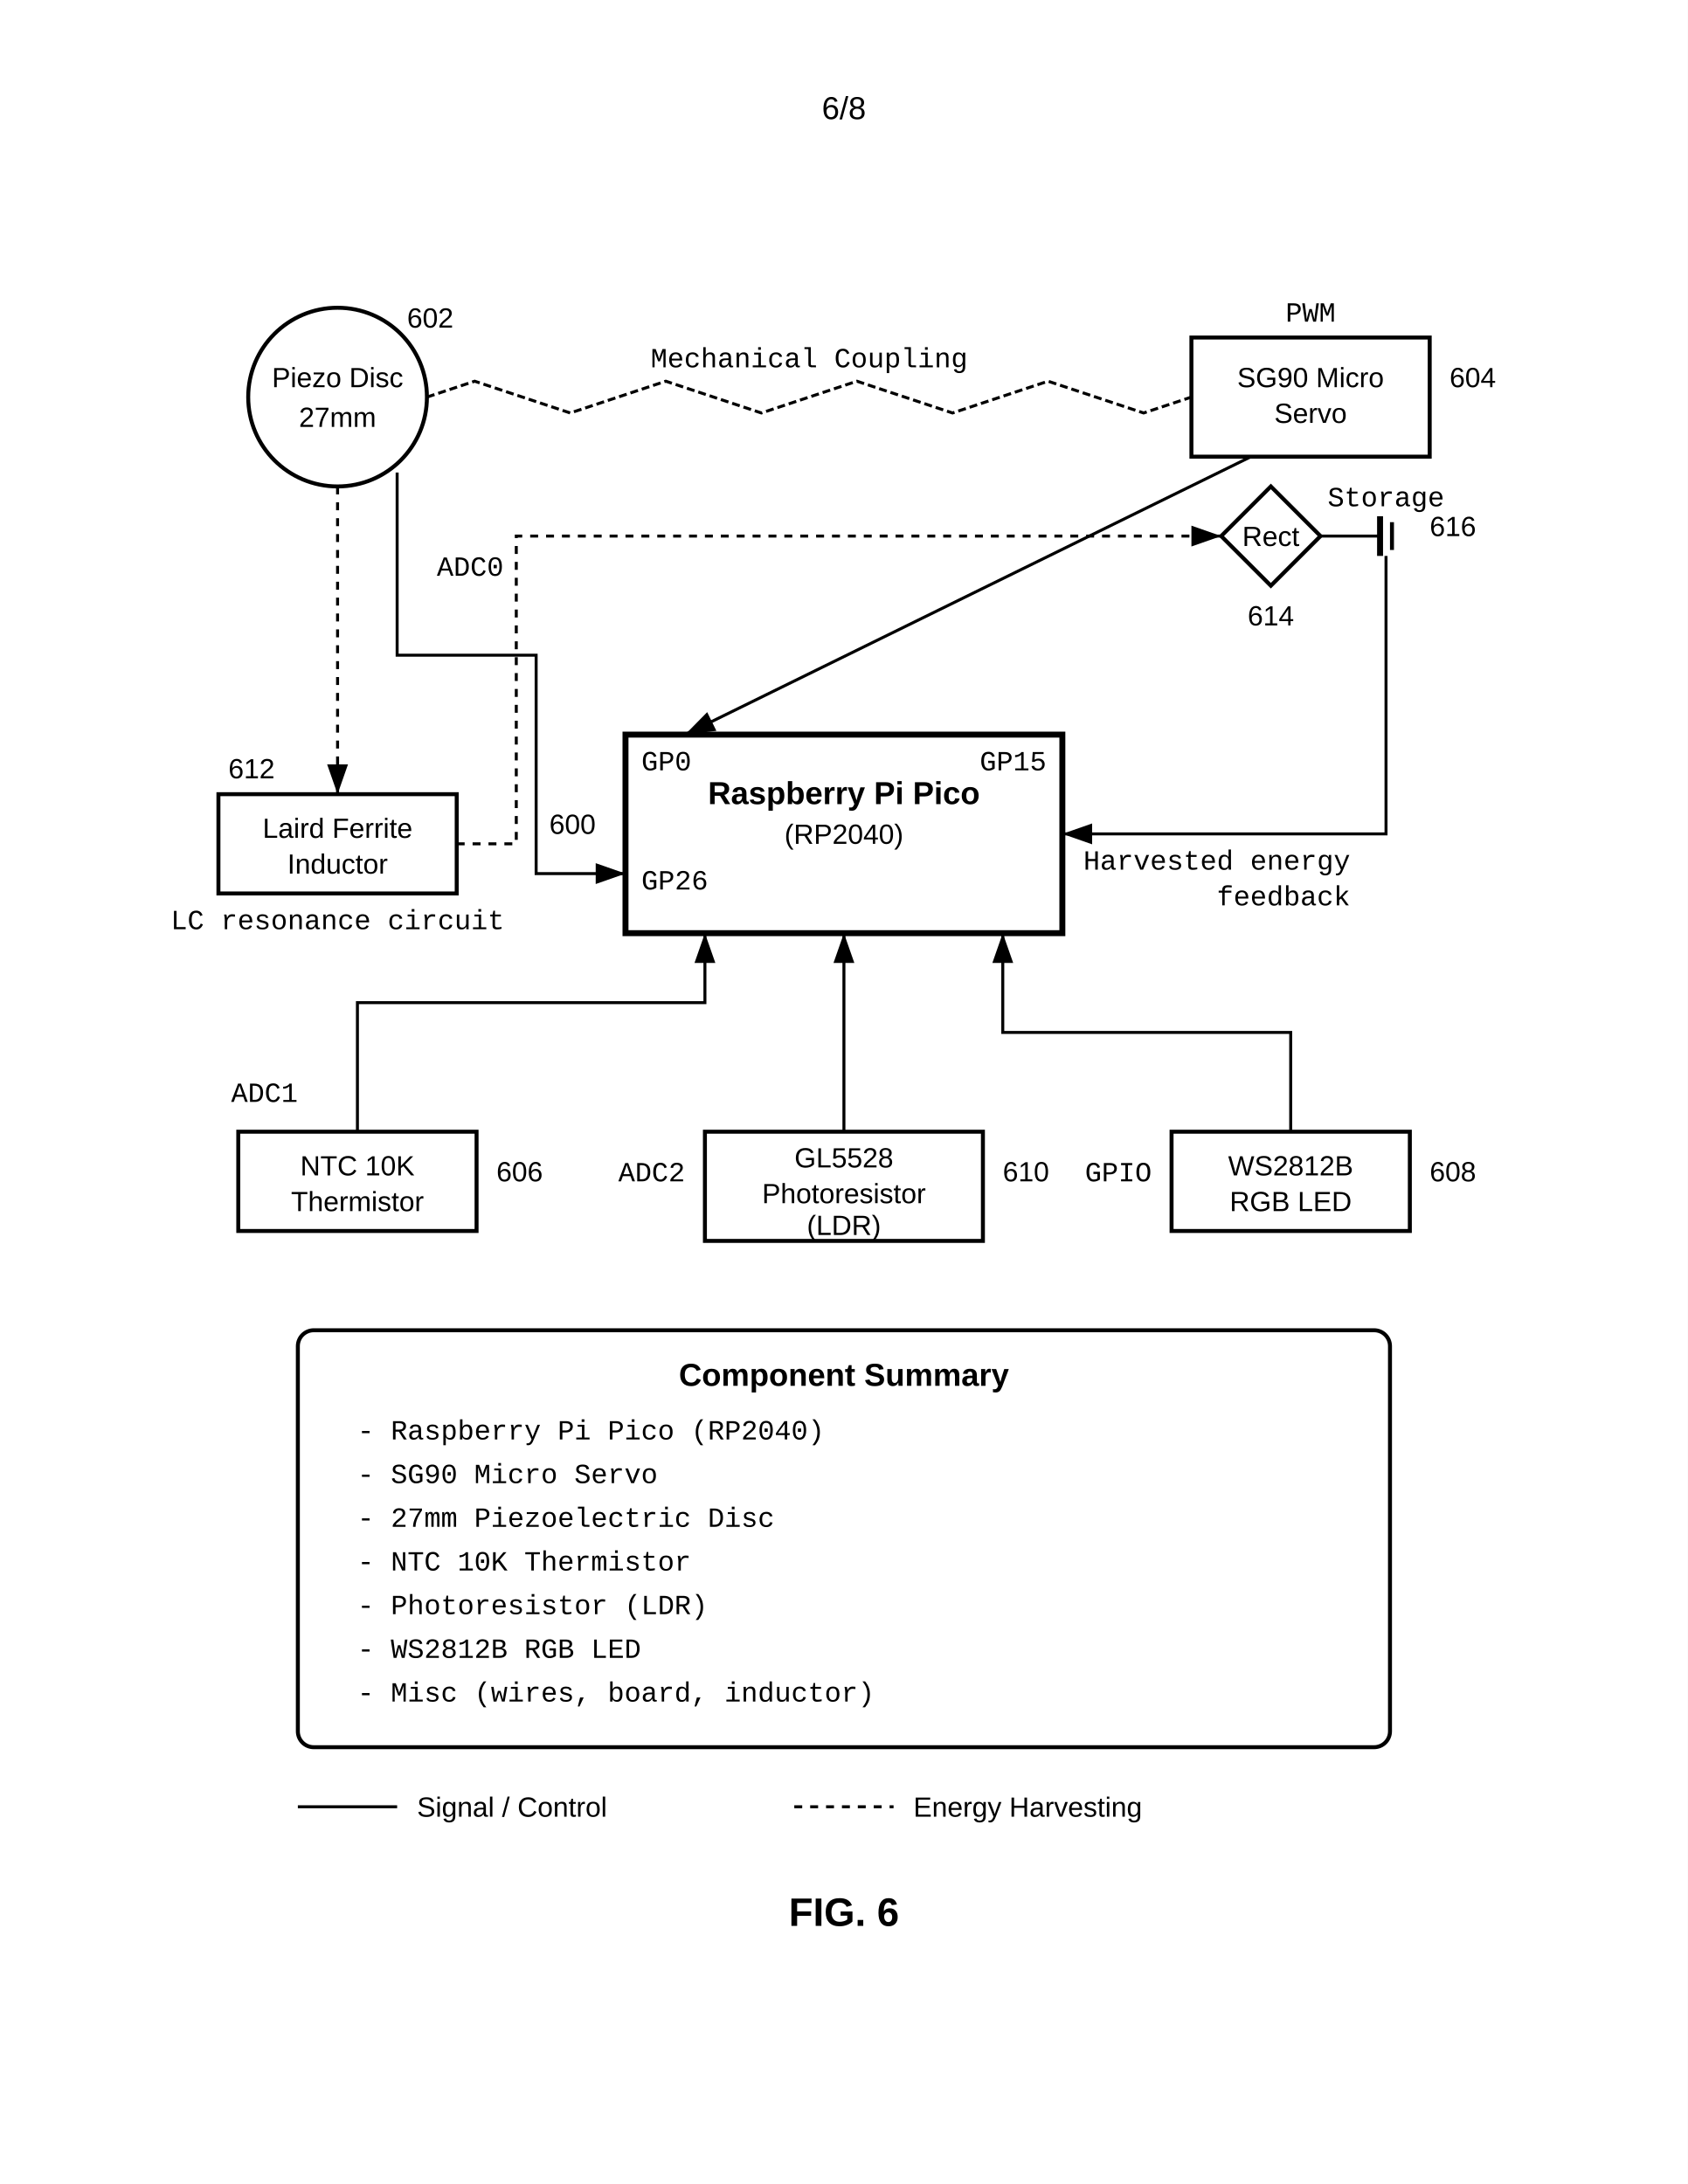
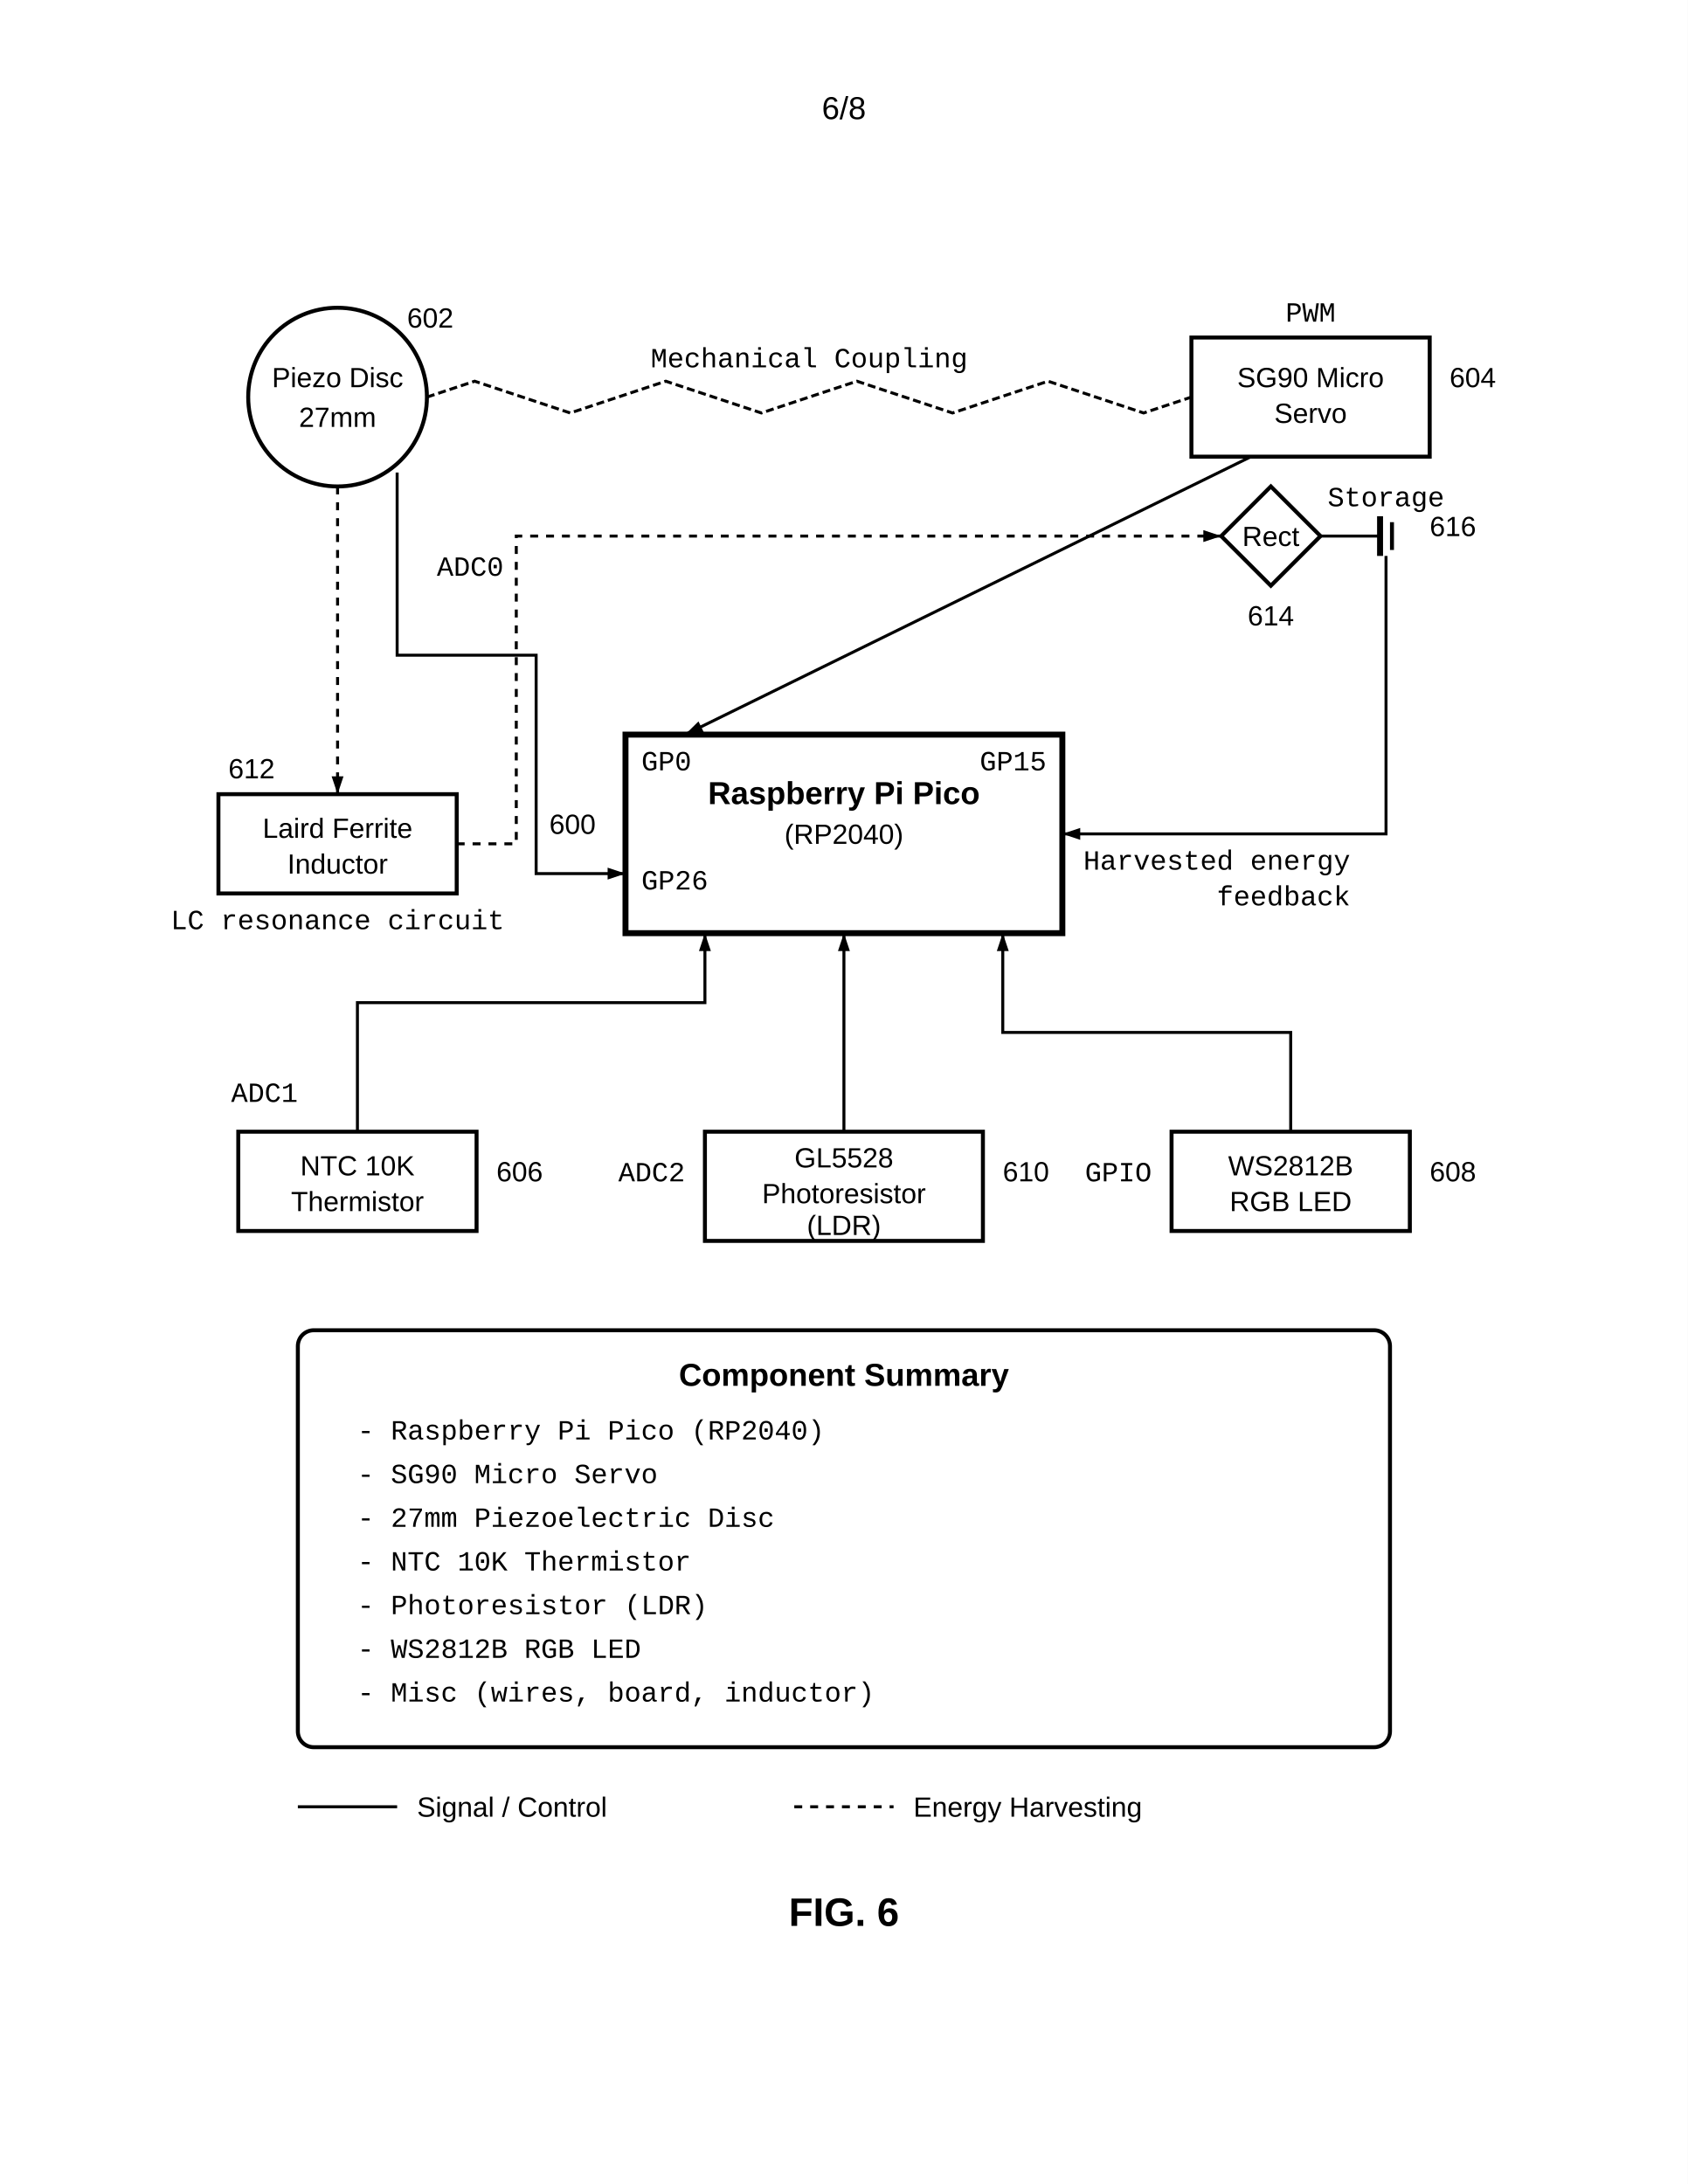
<svg xmlns="http://www.w3.org/2000/svg" width="8.5in" height="11in" viewBox="0 0 850 1100">
  <defs>
-     <marker id="ah" markerWidth="10" markerHeight="7" refX="10" refY="3.5" orient="auto">
-       <polygon points="0 0, 10 3.5, 0 7" fill="black" />
+     <marker id="ah" markerWidth="6" markerHeight="4" refX="6" refY="2" orient="auto">
+       <polygon points="0 0, 6 2, 0 4" fill="black" />
    </marker>
  </defs>
  <rect width="100%" height="100%" fill="white" />
  <text x="425.0" y="60" font-family="Arial, sans-serif" font-size="16" text-anchor="middle">6/8</text>
  <g transform="translate(0, 50)">
    <rect x="315.0" y="320" width="220" height="100" fill="none" stroke="black" stroke-width="3" />
    <text x="425.0" y="355" font-family="Arial, sans-serif" font-size="16" font-weight="bold" text-anchor="middle">Raspberry Pi Pico</text>
    <text x="425.0" y="375" font-family="Arial, sans-serif" font-size="14" text-anchor="middle">(RP2040)</text>
    <text x="300.0" y="370" font-family="Arial, sans-serif" font-size="14" text-anchor="end">600</text>
    <text x="323.0" y="338" font-family="Courier New, monospace" font-size="14" text-anchor="start">GP0</text>
    <text x="527.0" y="338" font-family="Courier New, monospace" font-size="14" text-anchor="end">GP15</text>
    <circle cx="170" cy="150" r="45" fill="none" stroke="black" stroke-width="2" />
    <text x="170" y="145" font-family="Arial, sans-serif" font-size="14" text-anchor="middle">Piezo Disc</text>
    <text x="170" y="165" font-family="Arial, sans-serif" font-size="14" text-anchor="middle">27mm</text>
    <text x="205" y="115" font-family="Arial, sans-serif" font-size="14">602</text>
    <polyline points="200,188 200,280 270,280 270,390 315,390" fill="none" stroke="black" stroke-width="1.5" marker-end="url(#ah)" />
    <text x="220" y="240" font-family="Courier New, monospace" font-size="14">ADC0</text>
    <text x="323.0" y="398" font-family="Courier New, monospace" font-size="14" text-anchor="start">GP26</text>
    <rect x="600" y="120" width="120" height="60" fill="none" stroke="black" stroke-width="2" />
    <text x="660.0" y="145" font-family="Arial, sans-serif" font-size="14" text-anchor="middle">SG90 Micro</text>
    <text x="660.0" y="163" font-family="Arial, sans-serif" font-size="14" text-anchor="middle">Servo</text>
    <text x="730" y="145" font-family="Arial, sans-serif" font-size="14">604</text>
    <path d="M215,150 L239.062,142.0 L287.188,158.0 L335.312,142.0 L383.438,158.0 L431.562,142.0 L479.688,158.0 L527.812,142.0 L575.938,158.0 L600,150.0" fill="none" stroke="black" stroke-width="1.5" stroke-dasharray="4,2" />
    <text x="407.5" y="135" font-family="Courier New, monospace" font-size="14" text-anchor="middle">Mechanical Coupling</text>
    <line x1="630" y1="180" x2="345.0" y2="320" stroke="black" stroke-width="1.5" marker-end="url(#ah)" />
    <text x="660.0" y="112" font-family="Courier New, monospace" font-size="14" text-anchor="middle">PWM</text>
    <rect x="110" y="350" width="120" height="50" fill="none" stroke="black" stroke-width="2" />
    <text x="170.0" y="372" font-family="Arial, sans-serif" font-size="14" text-anchor="middle">Laird Ferrite</text>
    <text x="170.0" y="390" font-family="Arial, sans-serif" font-size="14" text-anchor="middle">Inductor</text>
    <text x="115" y="342" font-family="Arial, sans-serif" font-size="14">612</text>
    <text x="170.0" y="418" font-family="Courier New, monospace" font-size="14" text-anchor="middle">LC resonance circuit</text>
    <line x1="170" y1="195" x2="170.0" y2="350" stroke="black" stroke-width="1.5" stroke-dasharray="4,4" marker-end="url(#ah)" />
    <polygon points="640,195 665,220 640,245 615,220" fill="none" stroke="black" stroke-width="2" />
    <text x="640" y="225" font-family="Arial, sans-serif" font-size="14" text-anchor="middle">Rect</text>
    <text x="640" y="265" font-family="Arial, sans-serif" font-size="14" text-anchor="middle">614</text>
    <line x1="695" y1="210" x2="695" y2="230" stroke="black" stroke-width="3" />
    <line x1="701" y1="213" x2="701" y2="227" stroke="black" stroke-width="2" />
    <line x1="665" y1="220" x2="695" y2="220" stroke="black" stroke-width="1.5" />
    <text x="698" y="205" font-family="Courier New, monospace" font-size="14" text-anchor="middle">Storage</text>
    <text x="720" y="220" font-family="Arial, sans-serif" font-size="14">616</text>
    <polyline points="230,375 260,375 260,220 615,220" fill="none" stroke="black" stroke-width="1.5" stroke-dasharray="4,4" marker-end="url(#ah)" />
    <polyline points="698,230 698,370.0 535.0,370.0" fill="none" stroke="black" stroke-width="1.5" marker-end="url(#ah)" />
    <text x="680" y="388" font-family="Courier New, monospace" font-size="14" text-anchor="end">Harvested energy</text>
    <text x="680" y="406" font-family="Courier New, monospace" font-size="14" text-anchor="end">feedback</text>
    <rect x="120" y="520" width="120" height="50" fill="none" stroke="black" stroke-width="2" />
    <text x="180.0" y="542" font-family="Arial, sans-serif" font-size="14" text-anchor="middle">NTC 10K</text>
    <text x="180.0" y="560" font-family="Arial, sans-serif" font-size="14" text-anchor="middle">Thermistor</text>
    <text x="250" y="545" font-family="Arial, sans-serif" font-size="14">606</text>
    <polyline points="180.0,520 180.0,455 355.0,455 355.0,420" fill="none" stroke="black" stroke-width="1.5" marker-end="url(#ah)" />
    <text x="150.0" y="505" font-family="Courier New, monospace" font-size="14" text-anchor="end">ADC1</text>
    <rect x="355" y="520" width="140" height="55" fill="none" stroke="black" stroke-width="2" />
    <text x="425.0" y="538" font-family="Arial, sans-serif" font-size="14" text-anchor="middle">GL5528</text>
    <text x="425.0" y="556" font-family="Arial, sans-serif" font-size="14" text-anchor="middle">Photoresistor</text>
    <text x="425.0" y="572" font-family="Arial, sans-serif" font-size="14" text-anchor="middle">(LDR)</text>
    <text x="505" y="545" font-family="Arial, sans-serif" font-size="14">610</text>
    <line x1="425.0" y1="520" x2="425.0" y2="420" stroke="black" stroke-width="1.5" marker-end="url(#ah)" />
    <text x="345" y="545" font-family="Courier New, monospace" font-size="14" text-anchor="end">ADC2</text>
    <rect x="590" y="520" width="120" height="50" fill="none" stroke="black" stroke-width="2" />
    <text x="650.0" y="542" font-family="Arial, sans-serif" font-size="14" text-anchor="middle">WS2812B</text>
    <text x="650.0" y="560" font-family="Arial, sans-serif" font-size="14" text-anchor="middle">RGB LED</text>
    <text x="720" y="545" font-family="Arial, sans-serif" font-size="14">608</text>
    <polyline points="650.0,520 650.0,470 505.0,470 505.0,420" fill="none" stroke="black" stroke-width="1.5" marker-end="url(#ah)" />
    <text x="580" y="545" font-family="Courier New, monospace" font-size="14" text-anchor="end">GPIO</text>
    <rect x="150" y="620" width="550" height="210" rx="8" fill="none" stroke="black" stroke-width="2" />
    <text x="425.0" y="648" font-family="Arial, sans-serif" font-size="16" font-weight="bold" text-anchor="middle">Component Summary</text>
    <text x="180" y="675" font-family="Courier New, monospace" font-size="14">- Raspberry Pi Pico (RP2040)</text>
    <text x="180" y="697" font-family="Courier New, monospace" font-size="14">- SG90 Micro Servo</text>
    <text x="180" y="719" font-family="Courier New, monospace" font-size="14">- 27mm Piezoelectric Disc</text>
    <text x="180" y="741" font-family="Courier New, monospace" font-size="14">- NTC 10K Thermistor</text>
    <text x="180" y="763" font-family="Courier New, monospace" font-size="14">- Photoresistor (LDR)</text>
    <text x="180" y="785" font-family="Courier New, monospace" font-size="14">- WS2812B RGB LED</text>
    <text x="180" y="807" font-family="Courier New, monospace" font-size="14">- Misc (wires, board, inductor)</text>
    <line x1="150" y1="860" x2="200" y2="860" stroke="black" stroke-width="1.5" />
    <text x="210" y="865" font-family="Arial, sans-serif" font-size="14">Signal / Control</text>
    <line x1="400" y1="860" x2="450" y2="860" stroke="black" stroke-width="1.5" stroke-dasharray="4,4" />
    <text x="460" y="865" font-family="Arial, sans-serif" font-size="14">Energy Harvesting</text>
    <text x="425.0" y="920" font-family="Arial, sans-serif" font-size="20" font-weight="bold" text-anchor="middle">FIG. 6</text>
  </g>
</svg>
